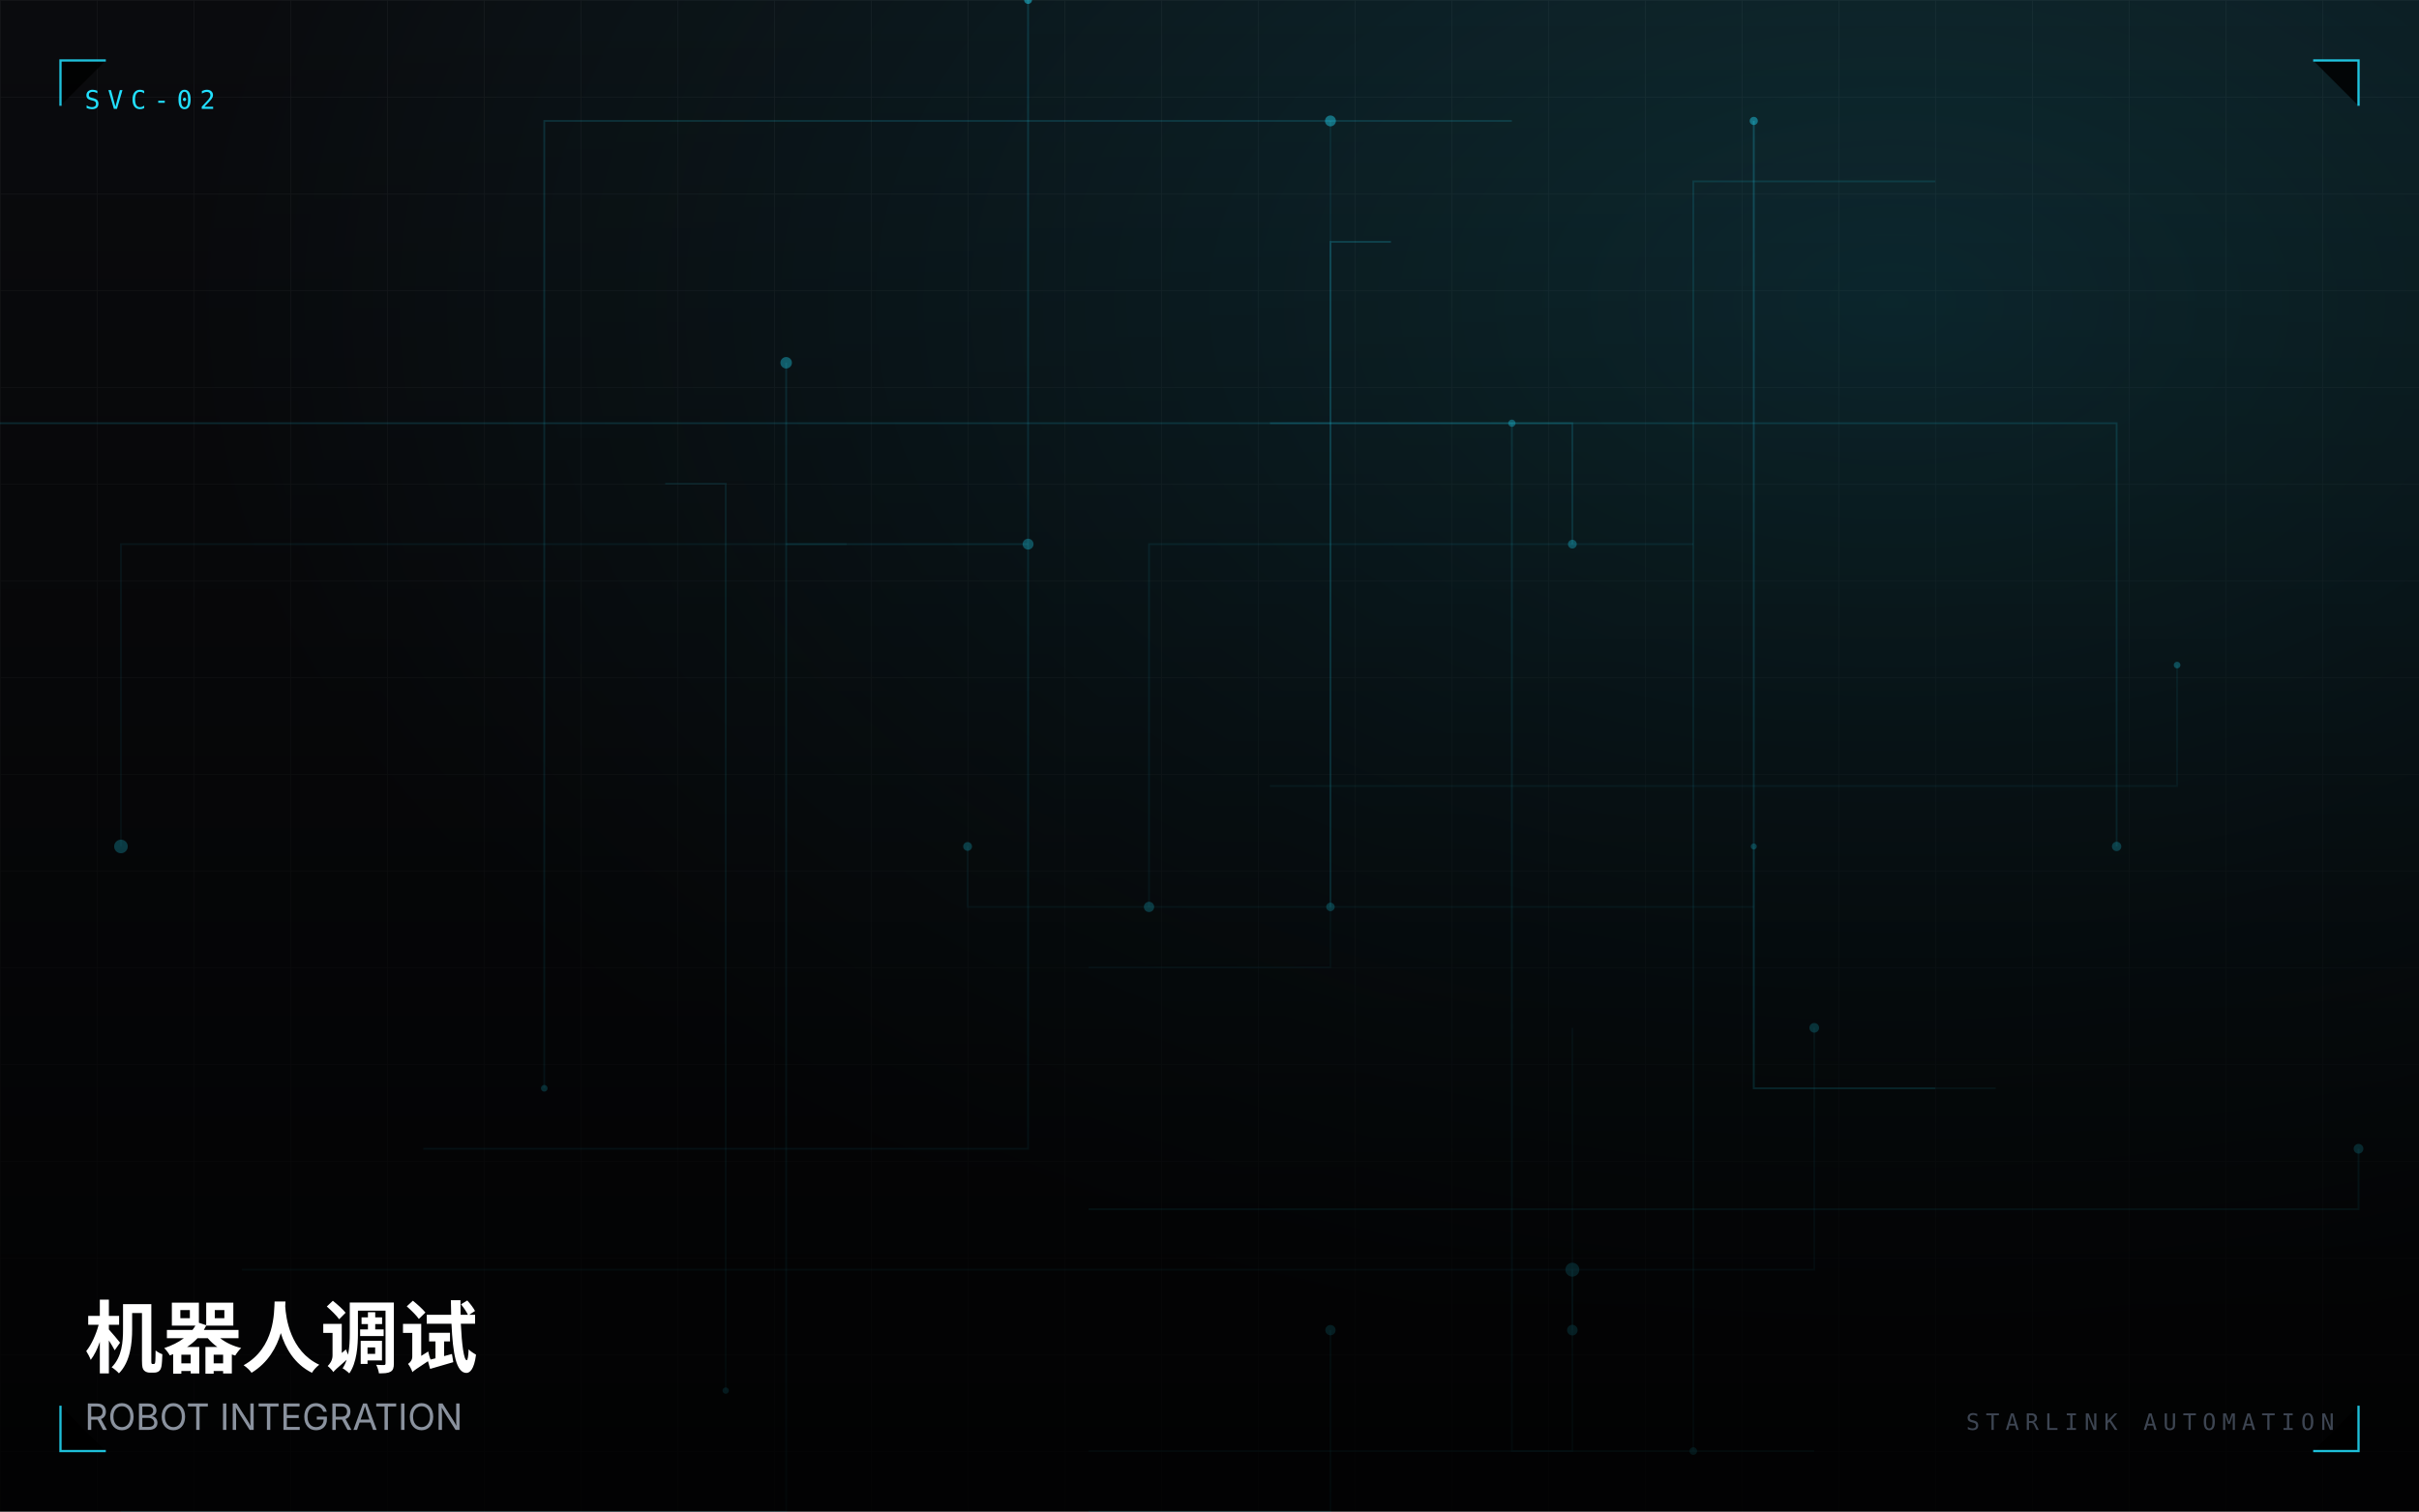
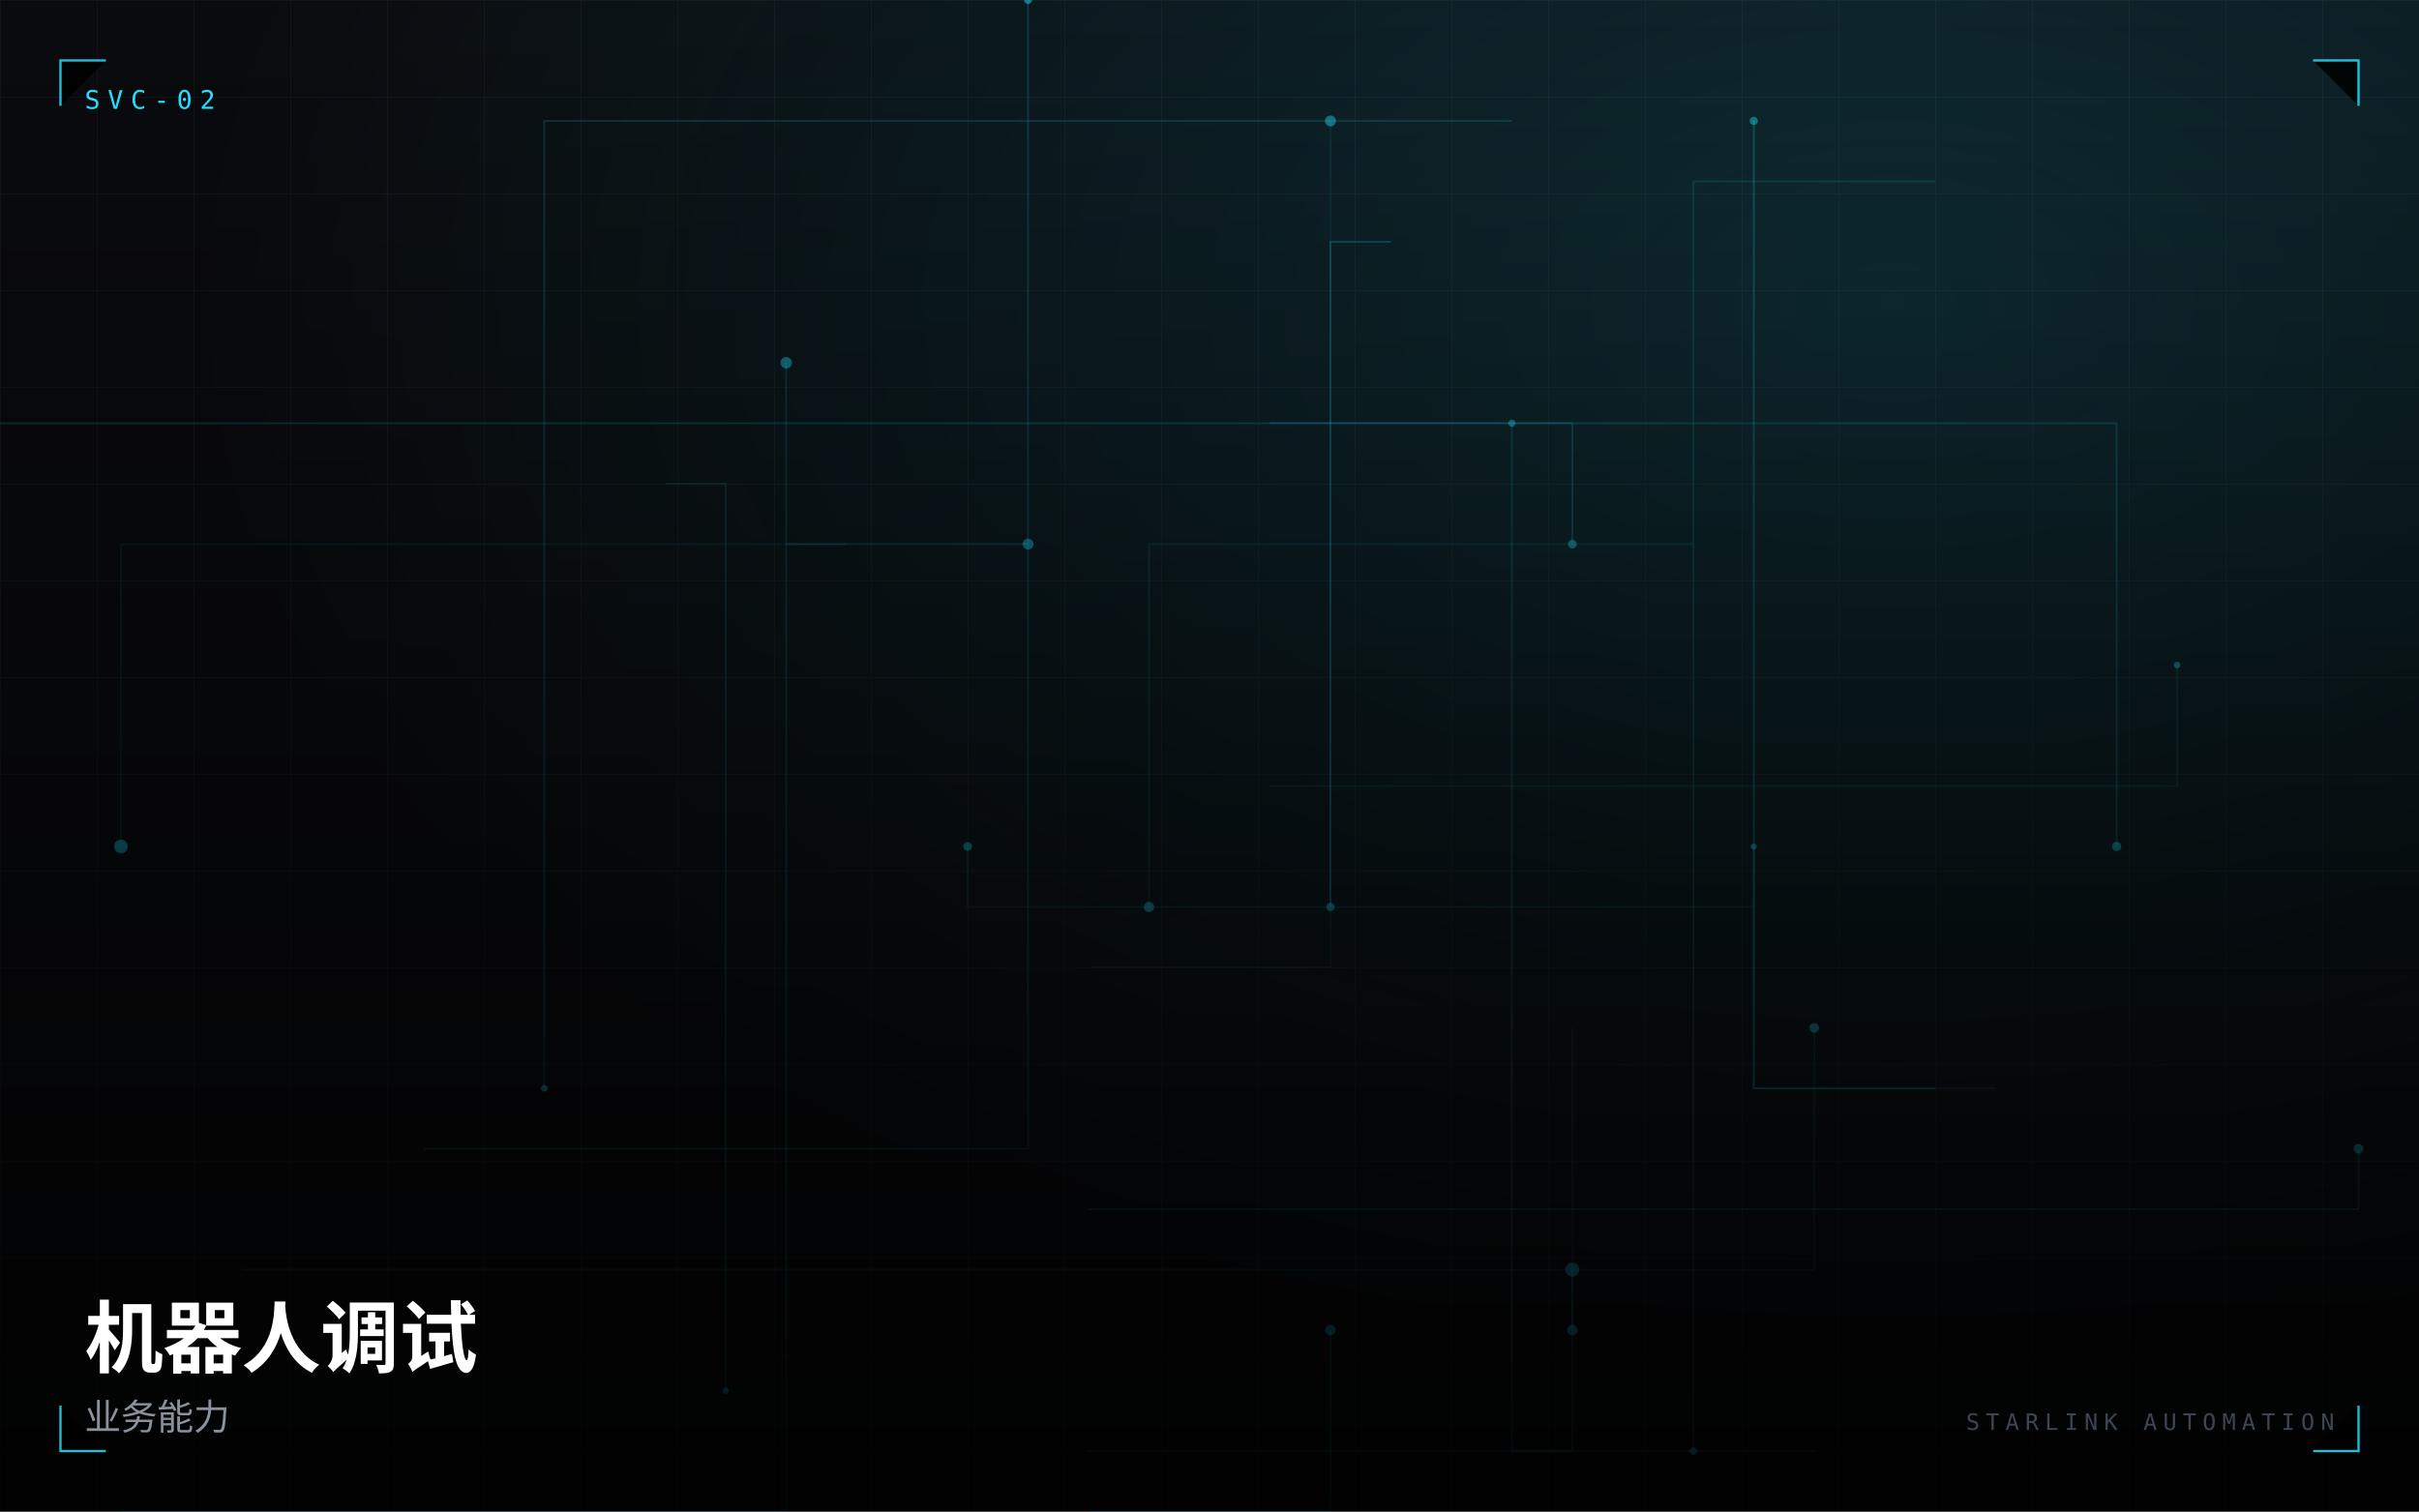
<svg xmlns="http://www.w3.org/2000/svg" width="1600" height="1000" viewBox="0 0 1600 1000" role="img" aria-label="机器人调试">
  <defs>
    <pattern id="g" width="64" height="64" patternUnits="userSpaceOnUse">
      <path d="M64 0H0V64" fill="none" stroke="rgba(255,255,255,0.05)" stroke-width="1" />
    </pattern>
    <linearGradient id="v" x1="0" y1="0" x2="0" y2="1">
      <stop offset="0%" stop-color="#000000" stop-opacity="0" />
      <stop offset="100%" stop-color="#000000" stop-opacity="0.82" />
    </linearGradient>
    <radialGradient id="glow" cx="0.78" cy="0.2" r="0.7">
      <stop offset="0%" stop-color="#22e0ff" stop-opacity="0.16" />
      <stop offset="100%" stop-color="#22e0ff" stop-opacity="0" />
    </radialGradient>
  </defs>
  <rect width="1600" height="1000" fill="#0a0b0e" />
  <rect width="1600" height="1000" fill="url(#g)" />
  <rect width="1600" height="1000" fill="url(#glow)" />
  <path d="M1000 80 H360 V720" fill="none" stroke="rgba(34,224,255,0.16)" stroke-width="1.2" />
  <circle cx="360" cy="720" r="2.2" fill="rgba(34,224,255,0.45)" />
  <path d="M1280 720 H1160 V80" fill="none" stroke="rgba(34,224,255,0.24)" stroke-width="1.2" />
  <circle cx="1160" cy="80" r="2.7" fill="rgba(34,224,255,0.45)" />
  <path d="M720 640 H880 V80" fill="none" stroke="rgba(34,224,255,0.08)" stroke-width="1.2" />
  <circle cx="880" cy="80" r="3.6" fill="rgba(34,224,255,0.45)" />
  <path d="M440 320 H480 V920" fill="none" stroke="rgba(34,224,255,0.13)" stroke-width="1.2" />
  <circle cx="480" cy="920" r="2.1" fill="rgba(34,224,255,0.45)" />
  <path d="M840 520 H1440 V440" fill="none" stroke="rgba(34,224,255,0.10)" stroke-width="1.2" />
  <circle cx="1440" cy="440" r="2.2" fill="rgba(34,224,255,0.45)" />
  <path d="M840 280 H1040 V360" fill="none" stroke="rgba(34,224,255,0.20)" stroke-width="1.2" />
  <circle cx="1040" cy="360" r="2.9" fill="rgba(34,224,255,0.45)" />
  <path d="M80 1000 H520 V240" fill="none" stroke="rgba(34,224,255,0.15)" stroke-width="1.2" />
  <circle cx="520" cy="240" r="3.8" fill="rgba(34,224,255,0.45)" />
  <path d="M1200 960 H1000 V280" fill="none" stroke="rgba(34,224,255,0.16)" stroke-width="1.2" />
  <circle cx="1000" cy="280" r="2.4" fill="rgba(34,224,255,0.45)" />
  <path d="M720 960 H1040 V840" fill="none" stroke="rgba(34,224,255,0.14)" stroke-width="1.2" />
  <circle cx="1040" cy="840" r="4.6" fill="rgba(34,224,255,0.45)" />
  <path d="M920 160 H880 V600" fill="none" stroke="rgba(34,224,255,0.22)" stroke-width="1.2" />
  <circle cx="880" cy="600" r="2.8" fill="rgba(34,224,255,0.45)" />
  <path d="M1280 120 H1120 V960" fill="none" stroke="rgba(34,224,255,0.14)" stroke-width="1.2" />
  <circle cx="1120" cy="960" r="2.5" fill="rgba(34,224,255,0.45)" />
  <path d="M1120 360 H760 V600" fill="none" stroke="rgba(34,224,255,0.11)" stroke-width="1.2" />
  <circle cx="760" cy="600" r="3.4" fill="rgba(34,224,255,0.45)" />
  <path d="M0 280 H1400 V560" fill="none" stroke="rgba(34,224,255,0.19)" stroke-width="1.2" />
  <circle cx="1400" cy="560" r="3.1" fill="rgba(34,224,255,0.45)" />
  <path d="M1320 720 H1160 V560" fill="none" stroke="rgba(34,224,255,0.14)" stroke-width="1.2" />
  <circle cx="1160" cy="560" r="2.0" fill="rgba(34,224,255,0.45)" />
  <path d="M280 760 H680 V0" fill="none" stroke="rgba(34,224,255,0.16)" stroke-width="1.2" />
  <circle cx="680" cy="0" r="2.6" fill="rgba(34,224,255,0.45)" />
  <path d="M720 1000 H880 V880" fill="none" stroke="rgba(34,224,255,0.17)" stroke-width="1.2" />
  <circle cx="880" cy="880" r="3.4" fill="rgba(34,224,255,0.45)" />
  <path d="M520 360 H680 V360" fill="none" stroke="rgba(34,224,255,0.16)" stroke-width="1.2" />
  <circle cx="680" cy="360" r="3.6" fill="rgba(34,224,255,0.45)" />
  <path d="M1160 600 H640 V560" fill="none" stroke="rgba(34,224,255,0.10)" stroke-width="1.2" />
  <circle cx="640" cy="560" r="2.9" fill="rgba(34,224,255,0.45)" />
  <path d="M1040 680 H1040 V880" fill="none" stroke="rgba(34,224,255,0.09)" stroke-width="1.2" />
  <circle cx="1040" cy="880" r="3.5" fill="rgba(34,224,255,0.45)" />
  <path d="M160 840 H1200 V680" fill="none" stroke="rgba(34,224,255,0.12)" stroke-width="1.2" />
  <circle cx="1200" cy="680" r="3.2" fill="rgba(34,224,255,0.45)" />
  <path d="M560 360 H80 V560" fill="none" stroke="rgba(34,224,255,0.09)" stroke-width="1.2" />
  <circle cx="80" cy="560" r="4.5" fill="rgba(34,224,255,0.45)" />
  <path d="M720 800 H1560 V760" fill="none" stroke="rgba(34,224,255,0.17)" stroke-width="1.2" />
  <circle cx="1560" cy="760" r="3.2" fill="rgba(34,224,255,0.45)" />
  <rect width="1600" height="1000" fill="url(#v)" />
  <g stroke="#22e0ff" stroke-width="1.5" opacity="0.85">
    <path d="M40 70V40H70" />
    <path d="M1530 40H1560V70" />
    <path d="M40 930V960H70" />
    <path d="M1530 960H1560V930" />
  </g>
  <text x="56" y="72" font-family="ui-monospace,SFMono-Regular,Menlo,monospace" font-size="17" letter-spacing="5" fill="#22e0ff">SVC-02</text>
  <text x="56" y="904" font-family="-apple-system,'PingFang SC','Microsoft YaHei',sans-serif" font-size="52" font-weight="600" fill="#ffffff">机器人调试</text>
-   <text x="56" y="946" font-family="-apple-system,'PingFang SC','Microsoft YaHei',sans-serif" font-size="24" fill="#8a929e">ROBOT INTEGRATION</text>
+   <text x="56" y="946" font-family="-apple-system,'PingFang SC','Microsoft YaHei',sans-serif" font-size="24" fill="#8a929e">业务能力</text>
  <text x="1544" y="946" text-anchor="end" font-family="ui-monospace,SFMono-Regular,Menlo,monospace" font-size="15" letter-spacing="4" fill="#3d4552">STARLINK AUTOMATION</text>
</svg>
